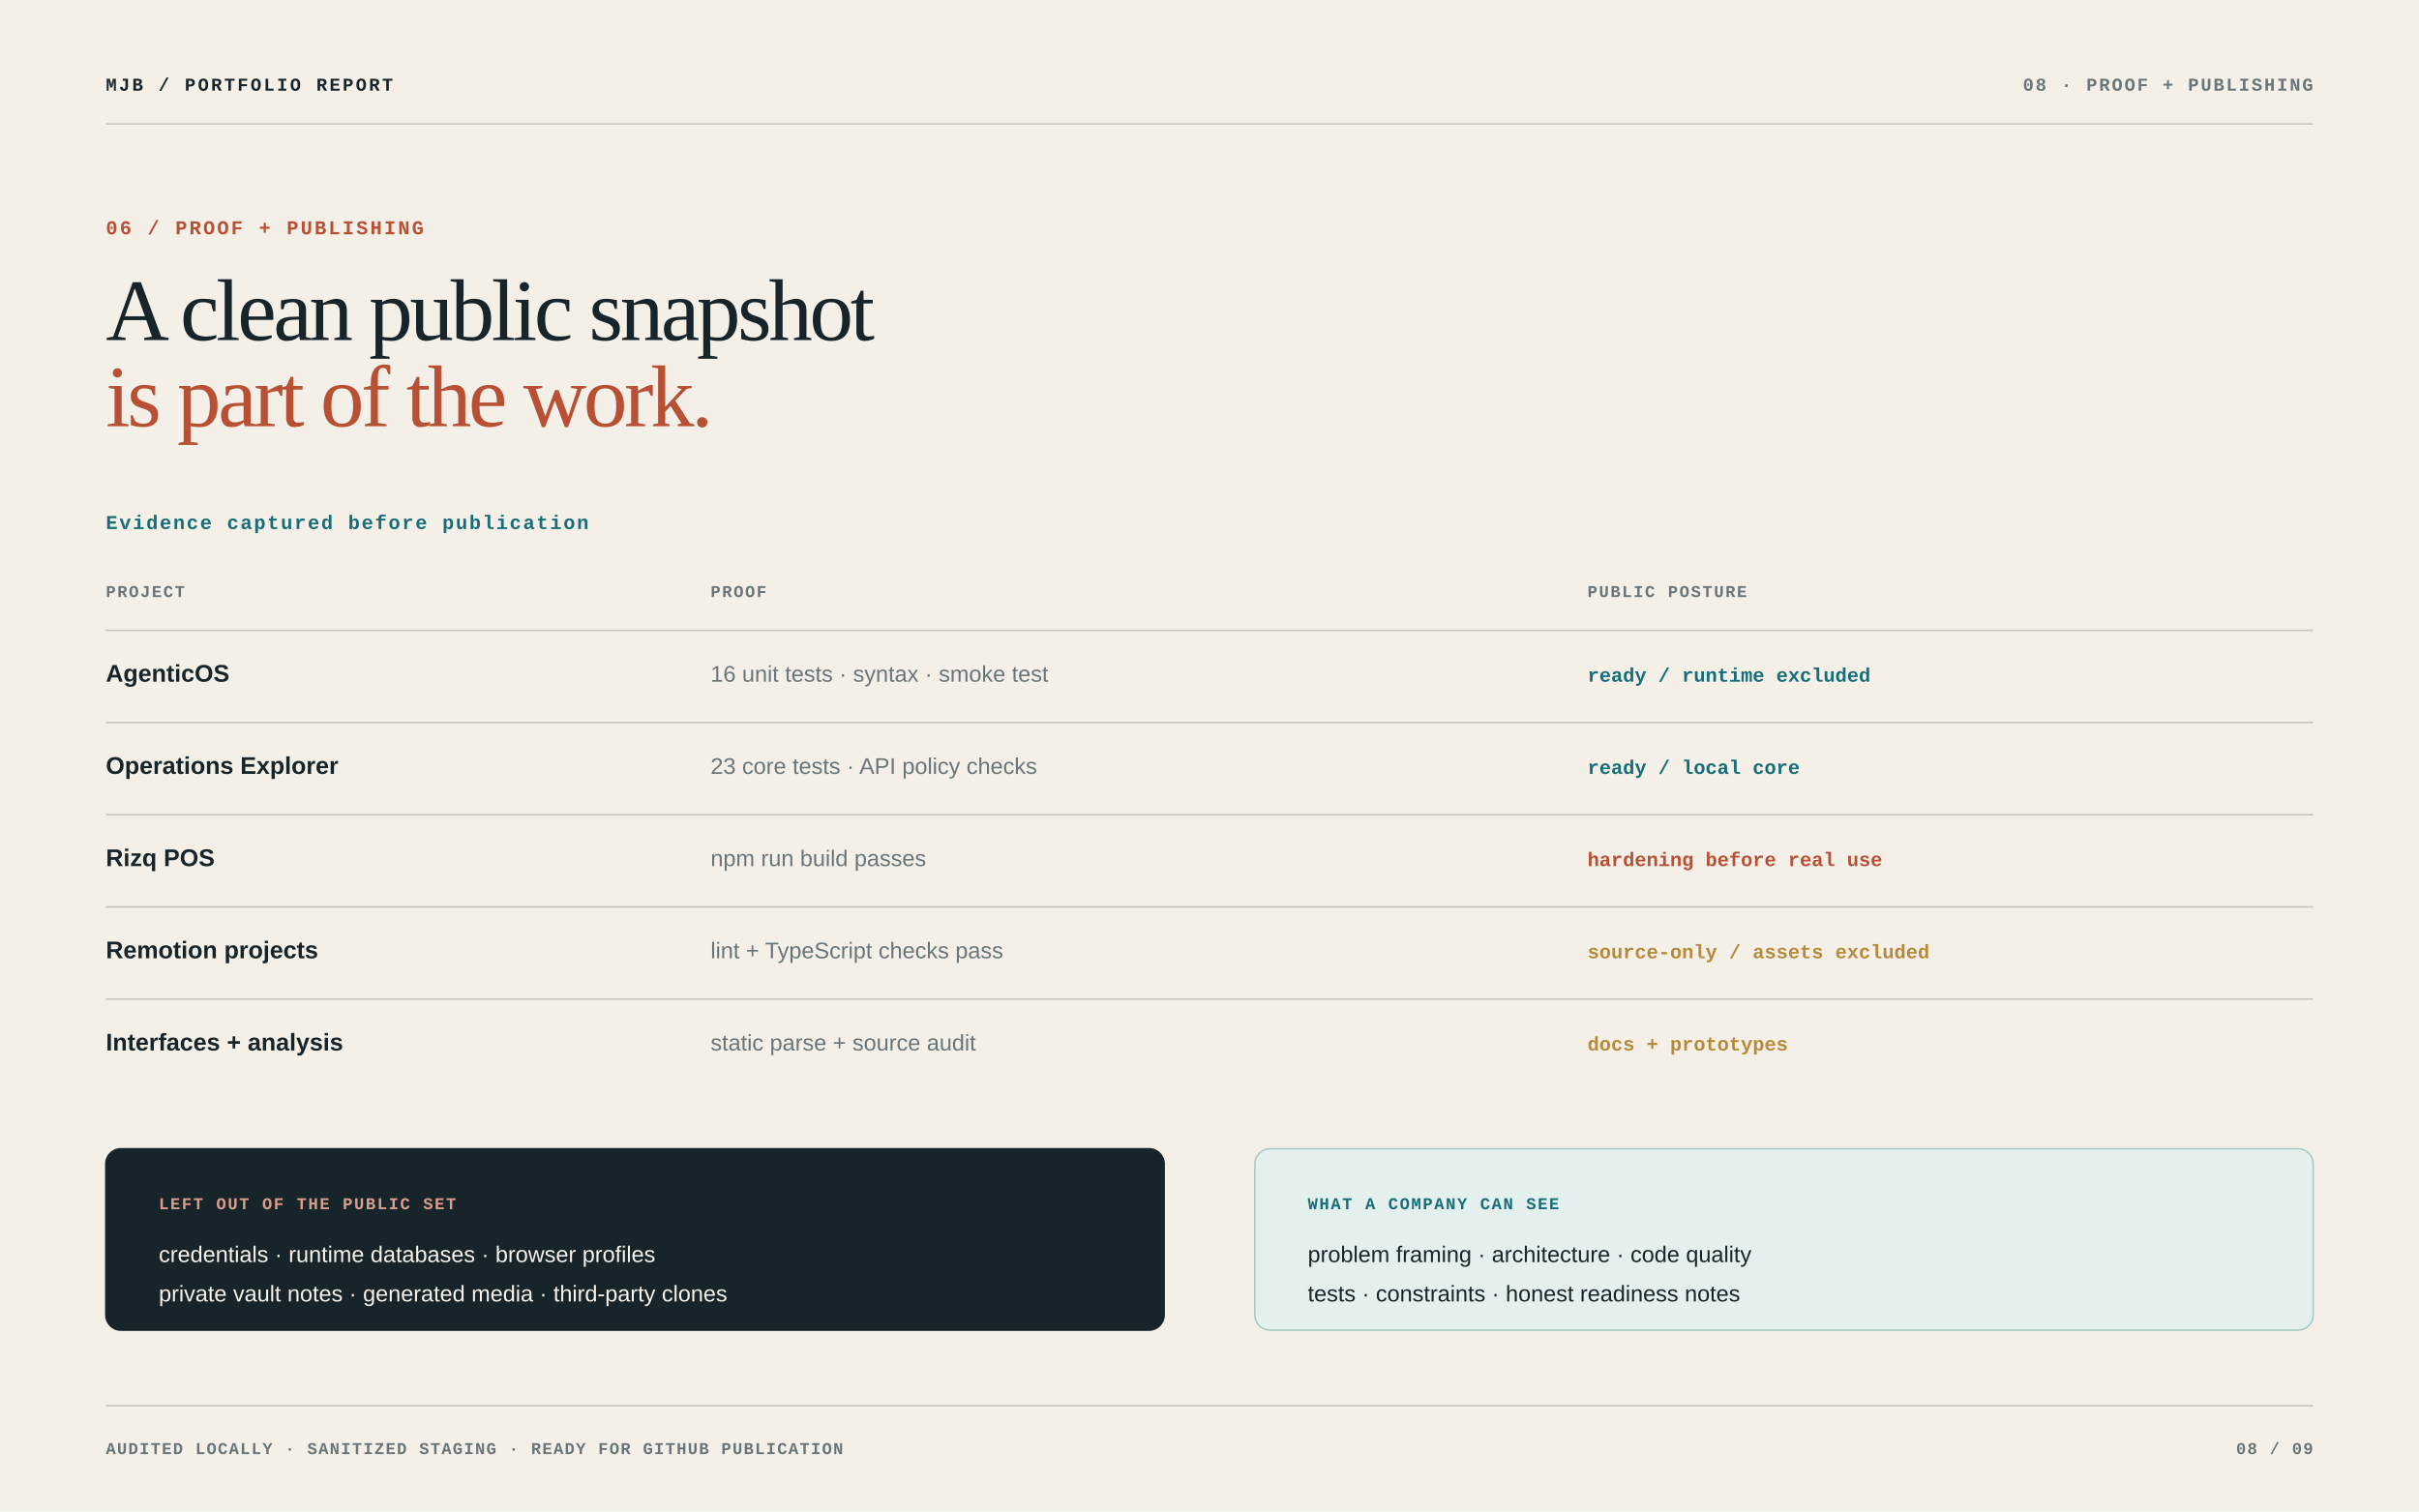
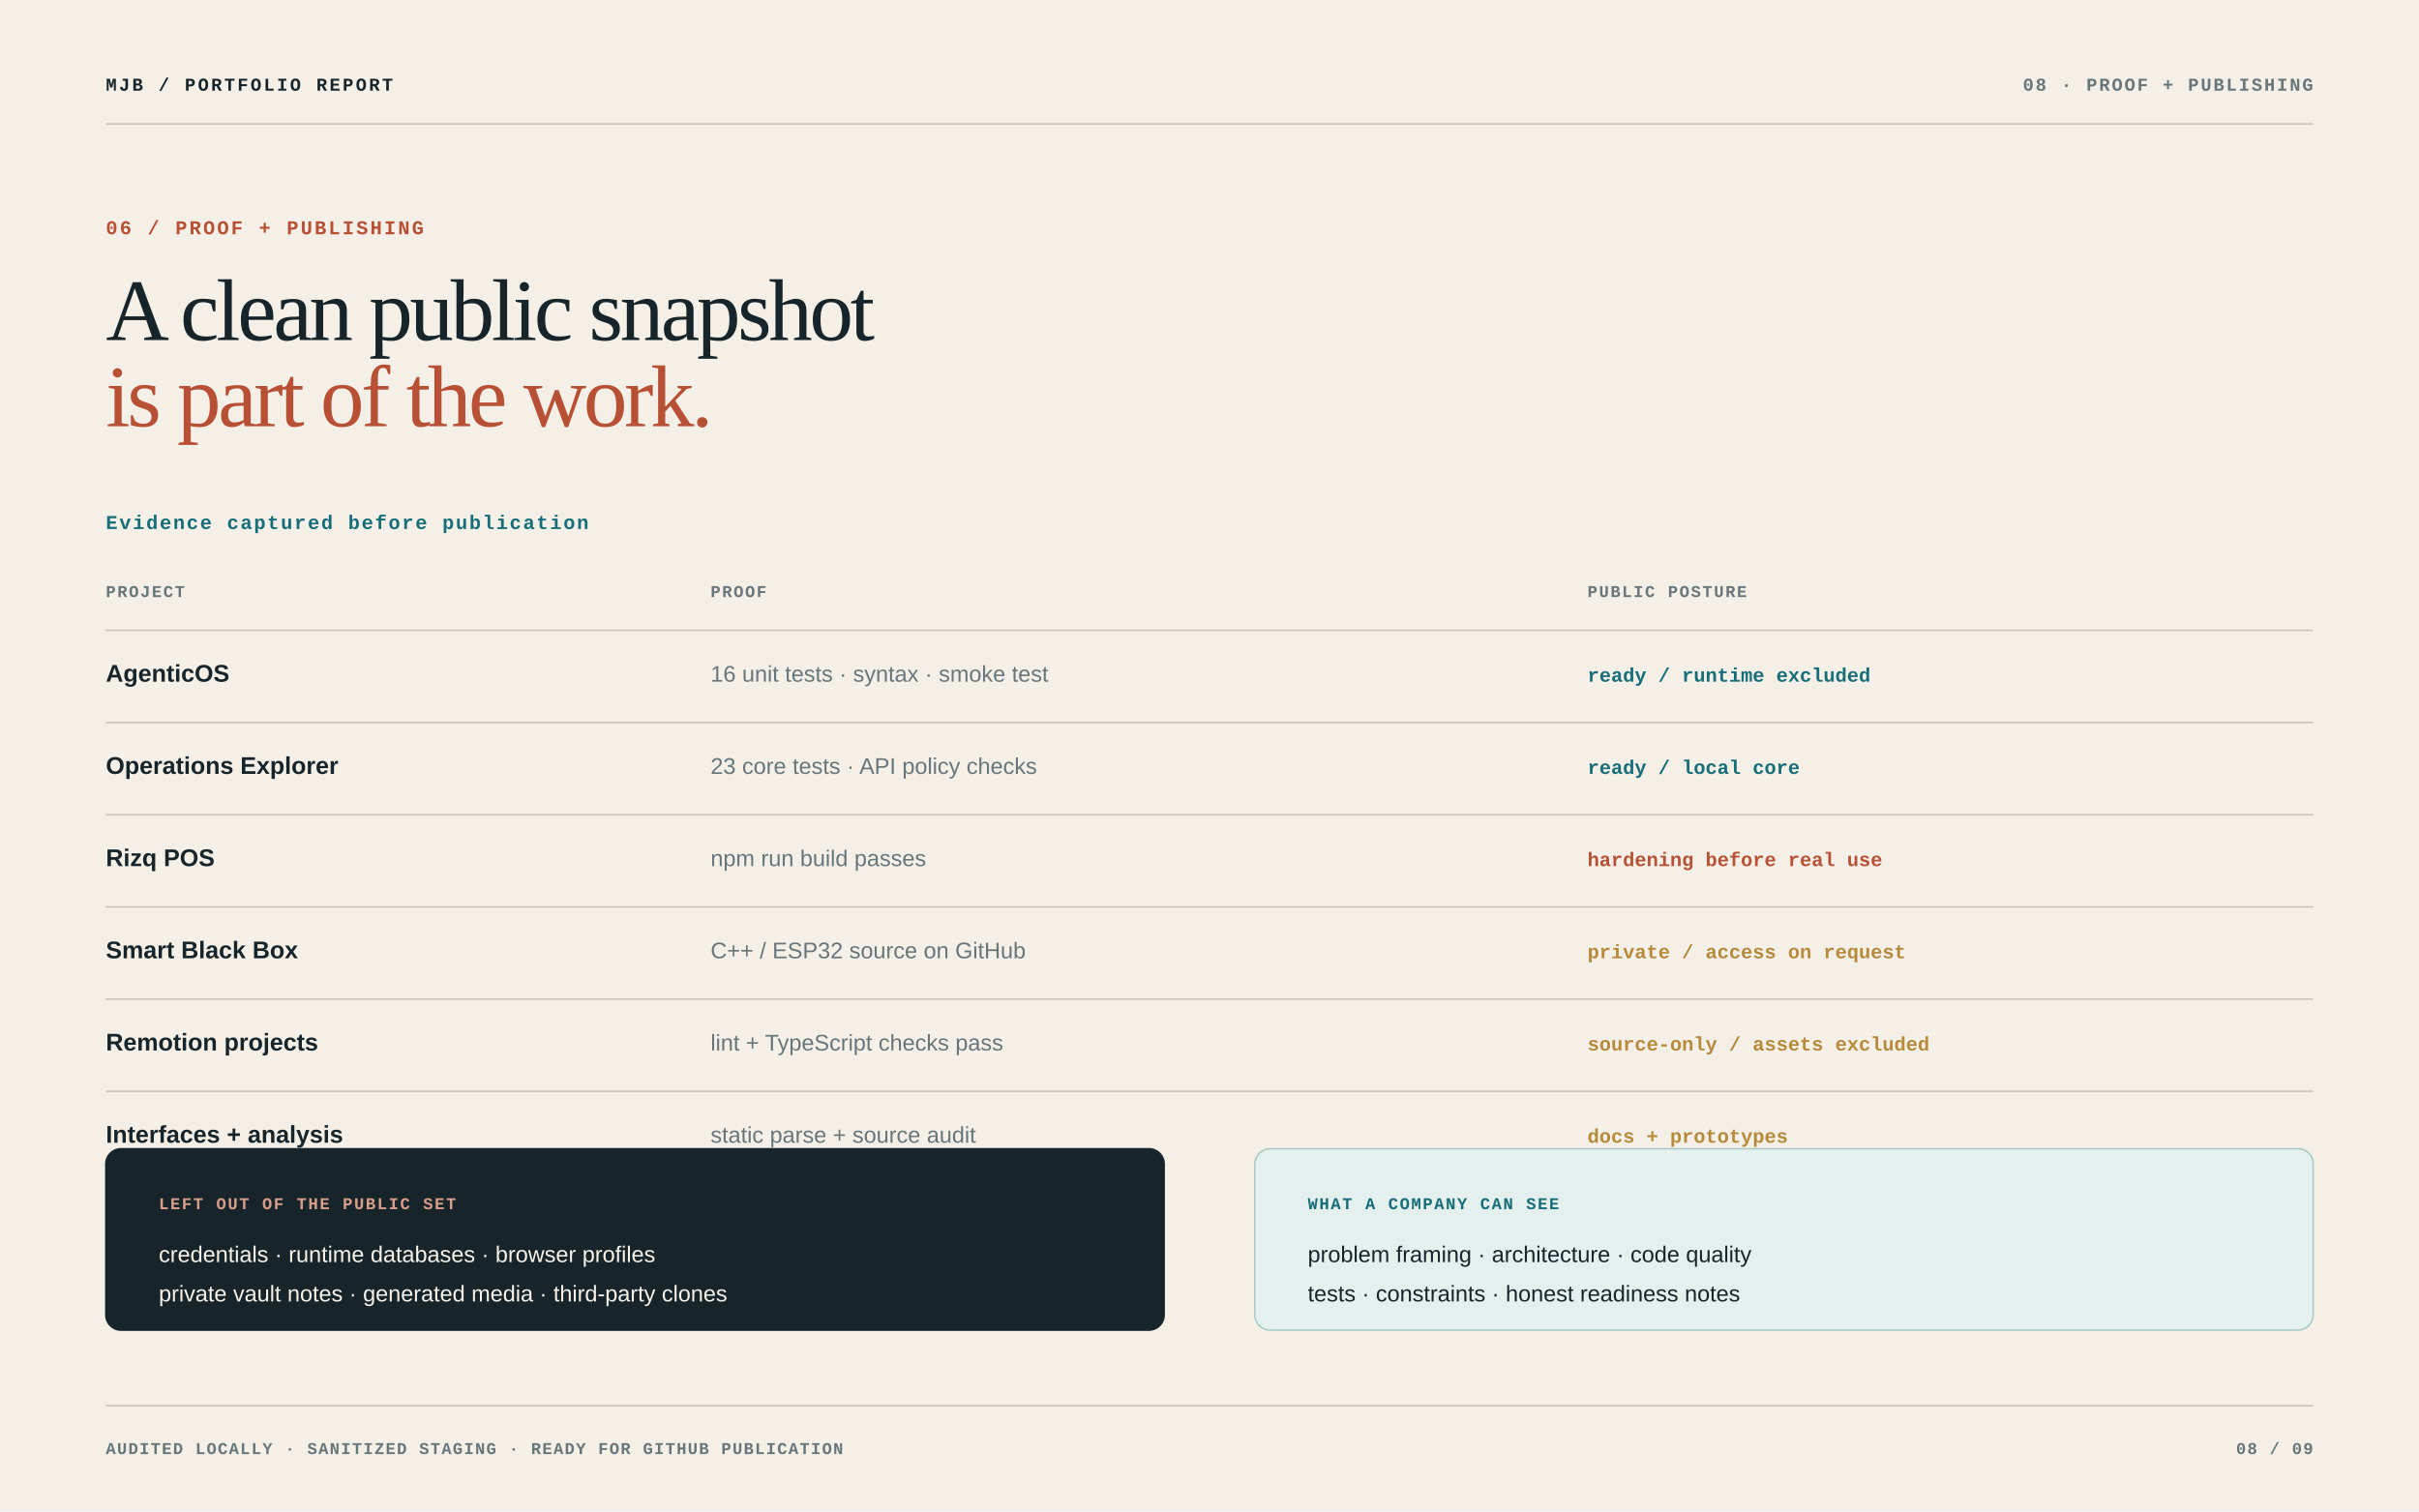
<svg xmlns="http://www.w3.org/2000/svg" width="1600" height="1000" viewBox="0 0 1600 1000">
  <rect width="1600" height="1000" fill="#F4F0E8" />
  <text x="70" y="60" fill="#17252B" font-family="Courier New, monospace" font-size="12px" font-weight="700" text-anchor="start" letter-spacing="1.5px" opacity="1">MJB / PORTFOLIO REPORT</text>
  <text x="1530" y="60" fill="#68767A" font-family="Courier New, monospace" font-size="12px" font-weight="700" text-anchor="end" letter-spacing="1.2px" opacity="1">08  ·  PROOF + PUBLISHING</text>
  <line x1="70" y1="82" x2="1530" y2="82" stroke="#C9C4B8" stroke-width="1" />
  <text x="70" y="155" fill="#B75034" font-family="Courier New, monospace" font-size="13px" font-weight="700" text-anchor="start" letter-spacing="1.4px" opacity="1">06 / PROOF + PUBLISHING</text>
  <text x="70" y="225" fill="#17252B" font-family="Georgia, Times New Roman, serif" font-size="58px" font-weight="400" text-anchor="start" letter-spacing="-2px" opacity="1">A clean public snapshot</text>
  <text x="70" y="282" fill="#B75034" font-family="Georgia, Times New Roman, serif" font-size="58px" font-weight="400" text-anchor="start" letter-spacing="-2px" opacity="1">is part of the work.</text>
  <text x="70" y="350" fill="#176D78" font-family="Courier New, monospace" font-size="13px" font-weight="700" text-anchor="start" letter-spacing="1.1px" opacity="1">Evidence captured before publication</text>
  <text x="70" y="395" fill="#68767A" font-family="Courier New, monospace" font-size="11px" font-weight="700" text-anchor="start" letter-spacing="1px" opacity="1">PROJECT</text>
  <text x="470" y="395" fill="#68767A" font-family="Courier New, monospace" font-size="11px" font-weight="700" text-anchor="start" letter-spacing="1px" opacity="1">PROOF</text>
  <text x="1050" y="395" fill="#68767A" font-family="Courier New, monospace" font-size="11px" font-weight="700" text-anchor="start" letter-spacing="1px" opacity="1">PUBLIC POSTURE</text>
  <line x1="70" y1="417" x2="1530" y2="417" stroke="#C9C4B8" stroke-width="1" />
  <text x="70" y="451" fill="#17252B" font-family="Arial, Helvetica, sans-serif" font-size="16px" font-weight="700" text-anchor="start" letter-spacing="0px" opacity="1">AgenticOS</text>
  <text x="470" y="451" fill="#68767A" font-family="Arial, Helvetica, sans-serif" font-size="15px" font-weight="400" text-anchor="start" letter-spacing="0px" opacity="1">16 unit tests · syntax · smoke test</text>
  <text x="1050" y="451" fill="#176D78" font-family="Courier New, monospace" font-size="13px" font-weight="700" text-anchor="start" letter-spacing="0px" opacity="1">ready / runtime excluded</text>
  <line x1="70" y1="478" x2="1530" y2="478" stroke="#C9C4B8" stroke-width="1" />
  <text x="70" y="512" fill="#17252B" font-family="Arial, Helvetica, sans-serif" font-size="16px" font-weight="700" text-anchor="start" letter-spacing="0px" opacity="1">Operations Explorer</text>
  <text x="470" y="512" fill="#68767A" font-family="Arial, Helvetica, sans-serif" font-size="15px" font-weight="400" text-anchor="start" letter-spacing="0px" opacity="1">23 core tests · API policy checks</text>
  <text x="1050" y="512" fill="#176D78" font-family="Courier New, monospace" font-size="13px" font-weight="700" text-anchor="start" letter-spacing="0px" opacity="1">ready / local core</text>
  <line x1="70" y1="539" x2="1530" y2="539" stroke="#C9C4B8" stroke-width="1" />
  <text x="70" y="573" fill="#17252B" font-family="Arial, Helvetica, sans-serif" font-size="16px" font-weight="700" text-anchor="start" letter-spacing="0px" opacity="1">Rizq POS</text>
  <text x="470" y="573" fill="#68767A" font-family="Arial, Helvetica, sans-serif" font-size="15px" font-weight="400" text-anchor="start" letter-spacing="0px" opacity="1">npm run build passes</text>
  <text x="1050" y="573" fill="#B75034" font-family="Courier New, monospace" font-size="13px" font-weight="700" text-anchor="start" letter-spacing="0px" opacity="1">hardening before real use</text>
  <line x1="70" y1="600" x2="1530" y2="600" stroke="#C9C4B8" stroke-width="1" />
-   <text x="70" y="634" fill="#17252B" font-family="Arial, Helvetica, sans-serif" font-size="16px" font-weight="700" text-anchor="start" letter-spacing="0px" opacity="1">Remotion projects</text>
-   <text x="470" y="634" fill="#68767A" font-family="Arial, Helvetica, sans-serif" font-size="15px" font-weight="400" text-anchor="start" letter-spacing="0px" opacity="1">lint + TypeScript checks pass</text>
-   <text x="1050" y="634" fill="#B68A3A" font-family="Courier New, monospace" font-size="13px" font-weight="700" text-anchor="start" letter-spacing="0px" opacity="1">source-only / assets excluded</text>
+   <text x="70" y="634" fill="#17252B" font-family="Arial, Helvetica, sans-serif" font-size="16px" font-weight="700" text-anchor="start" letter-spacing="0px" opacity="1">Smart Black Box</text>
+   <text x="470" y="634" fill="#68767A" font-family="Arial, Helvetica, sans-serif" font-size="15px" font-weight="400" text-anchor="start" letter-spacing="0px" opacity="1">C++ / ESP32 source on GitHub</text>
+   <text x="1050" y="634" fill="#B68A3A" font-family="Courier New, monospace" font-size="13px" font-weight="700" text-anchor="start" letter-spacing="0px" opacity="1">private / access on request</text>
  <line x1="70" y1="661" x2="1530" y2="661" stroke="#C9C4B8" stroke-width="1" />
-   <text x="70" y="695" fill="#17252B" font-family="Arial, Helvetica, sans-serif" font-size="16px" font-weight="700" text-anchor="start" letter-spacing="0px" opacity="1">Interfaces + analysis</text>
-   <text x="470" y="695" fill="#68767A" font-family="Arial, Helvetica, sans-serif" font-size="15px" font-weight="400" text-anchor="start" letter-spacing="0px" opacity="1">static parse + source audit</text>
-   <text x="1050" y="695" fill="#B68A3A" font-family="Courier New, monospace" font-size="13px" font-weight="700" text-anchor="start" letter-spacing="0px" opacity="1">docs + prototypes</text>
+   <text x="70" y="695" fill="#17252B" font-family="Arial, Helvetica, sans-serif" font-size="16px" font-weight="700" text-anchor="start" letter-spacing="0px" opacity="1">Remotion projects</text>
+   <text x="470" y="695" fill="#68767A" font-family="Arial, Helvetica, sans-serif" font-size="15px" font-weight="400" text-anchor="start" letter-spacing="0px" opacity="1">lint + TypeScript checks pass</text>
+   <text x="1050" y="695" fill="#B68A3A" font-family="Courier New, monospace" font-size="13px" font-weight="700" text-anchor="start" letter-spacing="0px" opacity="1">source-only / assets excluded</text>
+   <line x1="70" y1="722" x2="1530" y2="722" stroke="#C9C4B8" stroke-width="1" />
+   <text x="70" y="756" fill="#17252B" font-family="Arial, Helvetica, sans-serif" font-size="16px" font-weight="700" text-anchor="start" letter-spacing="0px" opacity="1">Interfaces + analysis</text>
+   <text x="470" y="756" fill="#68767A" font-family="Arial, Helvetica, sans-serif" font-size="15px" font-weight="400" text-anchor="start" letter-spacing="0px" opacity="1">static parse + source audit</text>
+   <text x="1050" y="756" fill="#B68A3A" font-family="Courier New, monospace" font-size="13px" font-weight="700" text-anchor="start" letter-spacing="0px" opacity="1">docs + prototypes</text>
  <rect x="70" y="760" width="700" height="120" rx="10" fill="#17252B" stroke="#17252B" stroke-width="1" />
  <text x="105" y="800" fill="#D99D8B" font-family="Courier New, monospace" font-size="11px" font-weight="700" text-anchor="start" letter-spacing="1px" opacity="1">LEFT OUT OF THE PUBLIC SET</text>
  <text x="105" y="835" fill="#F7F3EA" font-family="Arial, Helvetica, sans-serif" font-size="15px" font-weight="400" text-anchor="start" letter-spacing="0px" opacity="1">credentials · runtime databases · browser profiles</text>
  <text x="105" y="861" fill="#F7F3EA" font-family="Arial, Helvetica, sans-serif" font-size="15px" font-weight="400" text-anchor="start" letter-spacing="0px" opacity="1">private vault notes · generated media · third-party clones</text>
  <rect x="830" y="760" width="700" height="120" rx="10" fill="#E4F0EE" stroke="#A7C8C5" stroke-width="1" />
  <text x="865" y="800" fill="#176D78" font-family="Courier New, monospace" font-size="11px" font-weight="700" text-anchor="start" letter-spacing="1px" opacity="1">WHAT A COMPANY CAN SEE</text>
  <text x="865" y="835" fill="#17252B" font-family="Arial, Helvetica, sans-serif" font-size="15px" font-weight="400" text-anchor="start" letter-spacing="0px" opacity="1">problem framing · architecture · code quality</text>
  <text x="865" y="861" fill="#17252B" font-family="Arial, Helvetica, sans-serif" font-size="15px" font-weight="400" text-anchor="start" letter-spacing="0px" opacity="1">tests · constraints · honest readiness notes</text>
  <line x1="70" y1="930" x2="1530" y2="930" stroke="#C9C4B8" stroke-width="1" />
  <text x="70" y="962" fill="#68767A" font-family="Courier New, monospace" font-size="11px" font-weight="700" text-anchor="start" letter-spacing="0.8px" opacity="1">AUDITED LOCALLY  ·  SANITIZED STAGING  ·  READY FOR GITHUB PUBLICATION</text>
  <text x="1530" y="962" fill="#68767A" font-family="Courier New, monospace" font-size="11px" font-weight="700" text-anchor="end" letter-spacing="0.8px" opacity="1">08 / 09</text>
</svg>
